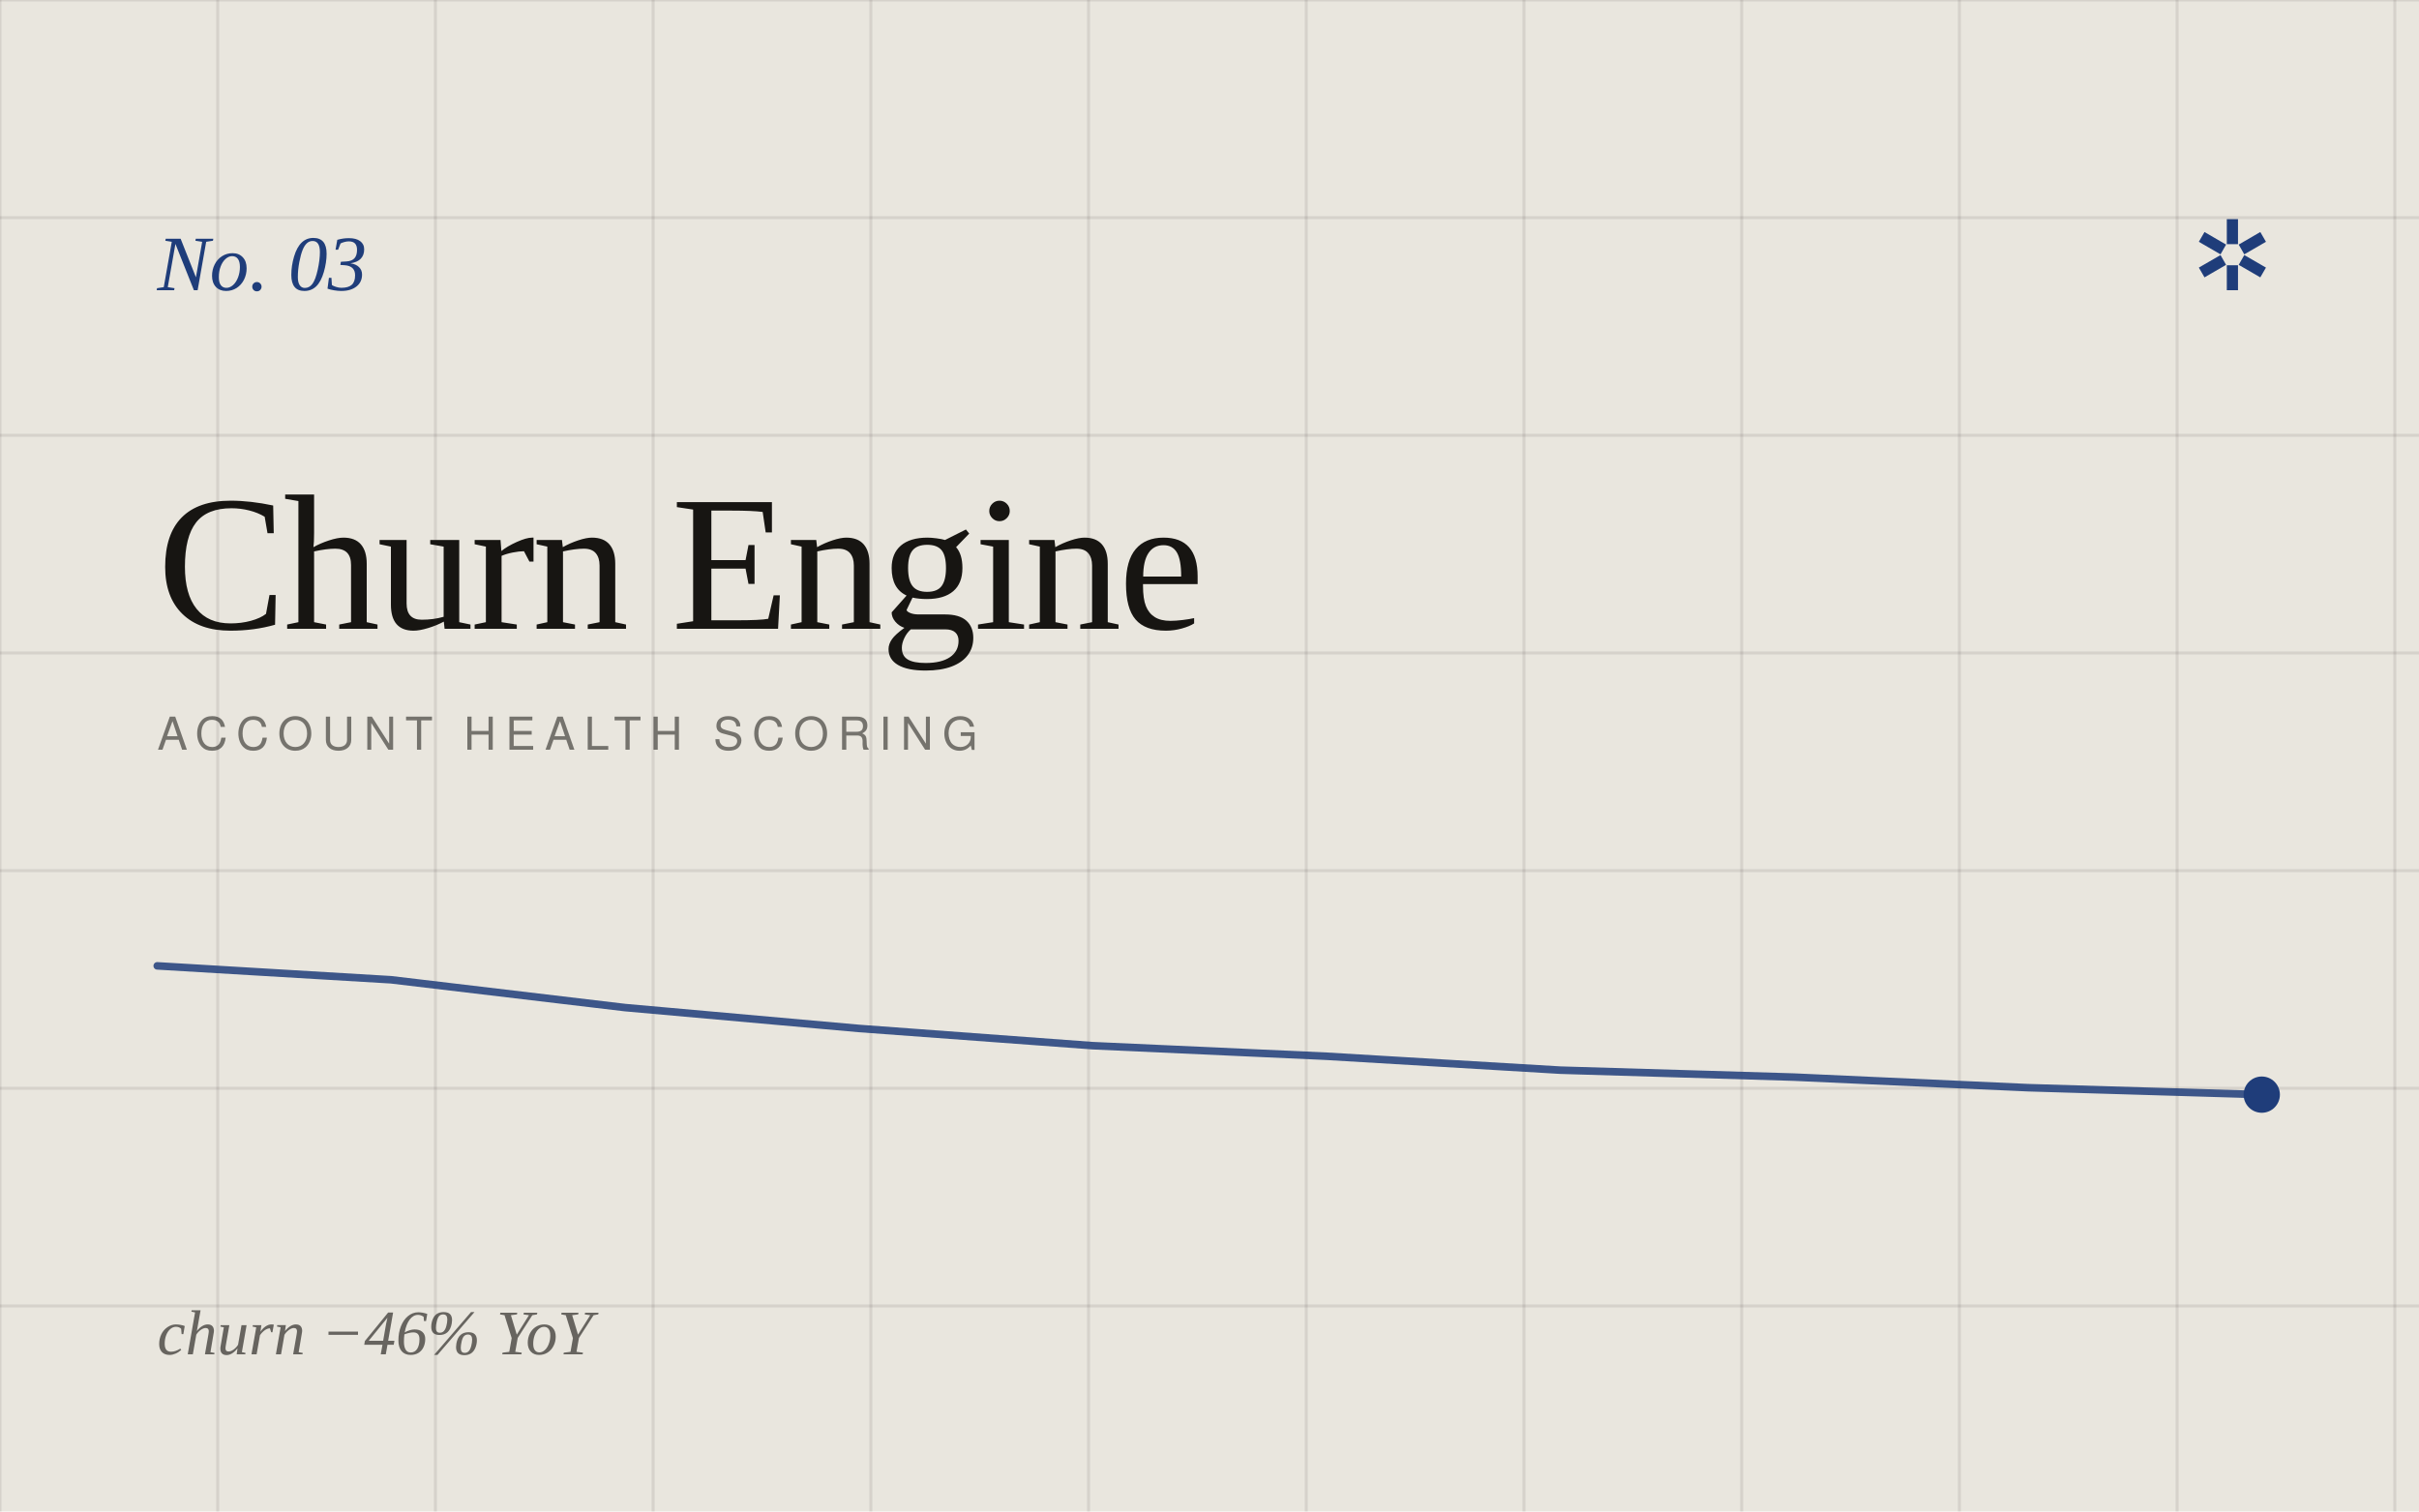
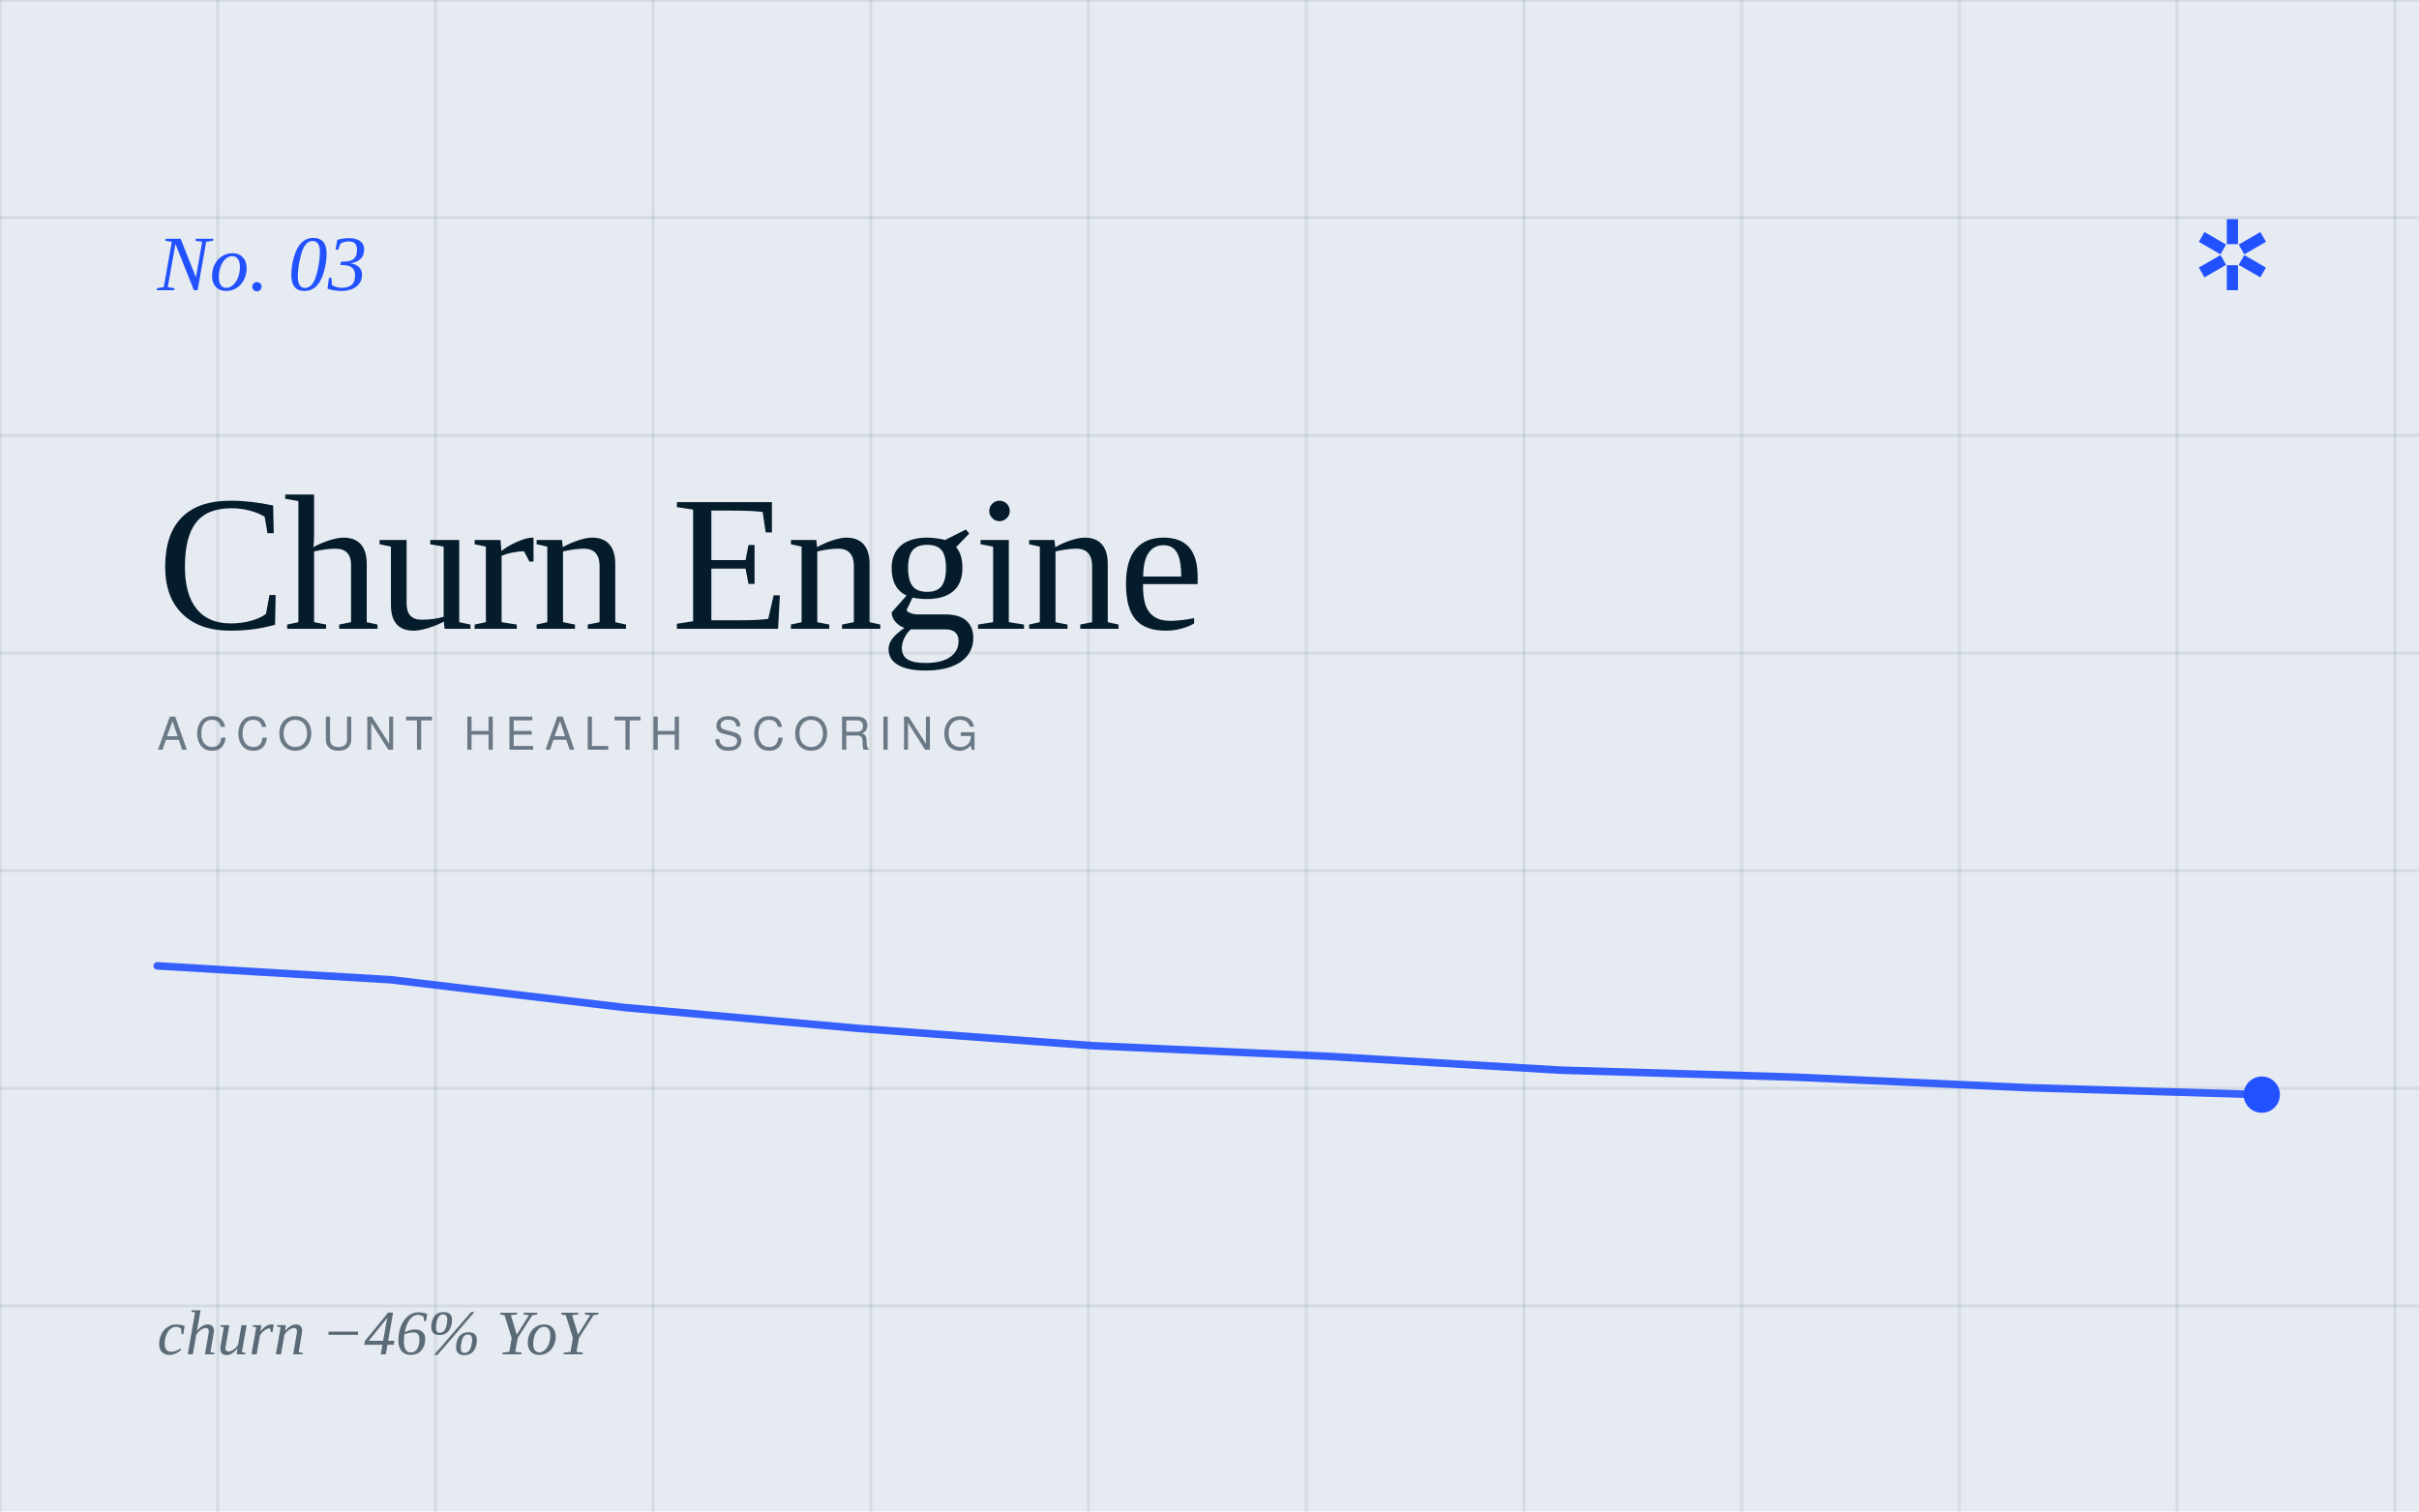
<svg xmlns="http://www.w3.org/2000/svg" viewBox="0 0 800 500" font-family="Georgia, 'Times New Roman', serif">
-   <rect width="800" height="500" fill="#E9E6DE" />
-   <g stroke="#171512" stroke-opacity="0.09" stroke-width="1">
+   <rect width="800" height="500" fill="#E6EBF1" />
+   <g stroke="#051C2C" stroke-opacity="0.08" stroke-width="1">
    <line x1="0" y1="0" x2="0" y2="500" />
    <line x1="72" y1="0" x2="72" y2="500" />
    <line x1="144" y1="0" x2="144" y2="500" />
    <line x1="216" y1="0" x2="216" y2="500" />
    <line x1="288" y1="0" x2="288" y2="500" />
    <line x1="360" y1="0" x2="360" y2="500" />
    <line x1="432" y1="0" x2="432" y2="500" />
    <line x1="504" y1="0" x2="504" y2="500" />
    <line x1="576" y1="0" x2="576" y2="500" />
    <line x1="648" y1="0" x2="648" y2="500" />
    <line x1="720" y1="0" x2="720" y2="500" />
    <line x1="792" y1="0" x2="792" y2="500" />
    <line x1="0" y1="0" x2="800" y2="0" />
    <line x1="0" y1="72" x2="800" y2="72" />
    <line x1="0" y1="144" x2="800" y2="144" />
    <line x1="0" y1="216" x2="800" y2="216" />
    <line x1="0" y1="288" x2="800" y2="288" />
    <line x1="0" y1="360" x2="800" y2="360" />
    <line x1="0" y1="432" x2="800" y2="432" />
  </g>
-   <polyline points="52.0,319.5 129.3,324.1 206.7,333.3 284.0,340.2 361.3,345.9 438.7,349.4 516.0,354.0 593.3,356.3 670.7,359.8 748.0,362.1" fill="none" stroke="#1f3d7a" stroke-width="2.5" stroke-linejoin="round" stroke-linecap="round" opacity="0.85" />
-   <circle cx="748.0" cy="362.1" r="6" fill="#1f3d7a" />
-   <text x="52" y="96" font-size="26" font-style="italic" fill="#1f3d7a">No. 03</text>
-   <text x="52" y="208" font-size="64" letter-spacing="-1" fill="#171512">Churn Engine</text>
-   <text x="52" y="248" font-family="Helvetica, Arial, sans-serif" font-size="15" letter-spacing="3" fill="#171512" fill-opacity="0.55">ACCOUNT HEALTH SCORING</text>
-   <text x="52" y="448" font-size="21" font-style="italic" fill="#171512" fill-opacity="0.62">churn −46% YoY</text>
-   <text x="726" y="96" font-size="34" fill="#1f3d7a">✲</text>
+   <polyline points="52.0,319.5 129.3,324.1 206.7,333.3 284.0,340.2 361.3,345.9 438.7,349.4 516.0,354.0 593.3,356.3 670.7,359.8 748.0,362.1" fill="none" stroke="#2251FF" stroke-width="2.5" stroke-linejoin="round" stroke-linecap="round" opacity="0.9" />
+   <circle cx="748.0" cy="362.1" r="6" fill="#2251FF" />
+   <text x="52" y="96" font-size="26" font-style="italic" fill="#2251FF">No. 03</text>
+   <text x="52" y="208" font-size="64" letter-spacing="-1" fill="#051C2C">Churn Engine</text>
+   <text x="52" y="248" font-family="Helvetica, Arial, sans-serif" font-size="15" letter-spacing="3" fill="#051C2C" fill-opacity="0.55">ACCOUNT HEALTH SCORING</text>
+   <text x="52" y="448" font-size="21" font-style="italic" fill="#051C2C" fill-opacity="0.62">churn −46% YoY</text>
+   <text x="726" y="96" font-size="34" fill="#2251FF">✲</text>
</svg>
